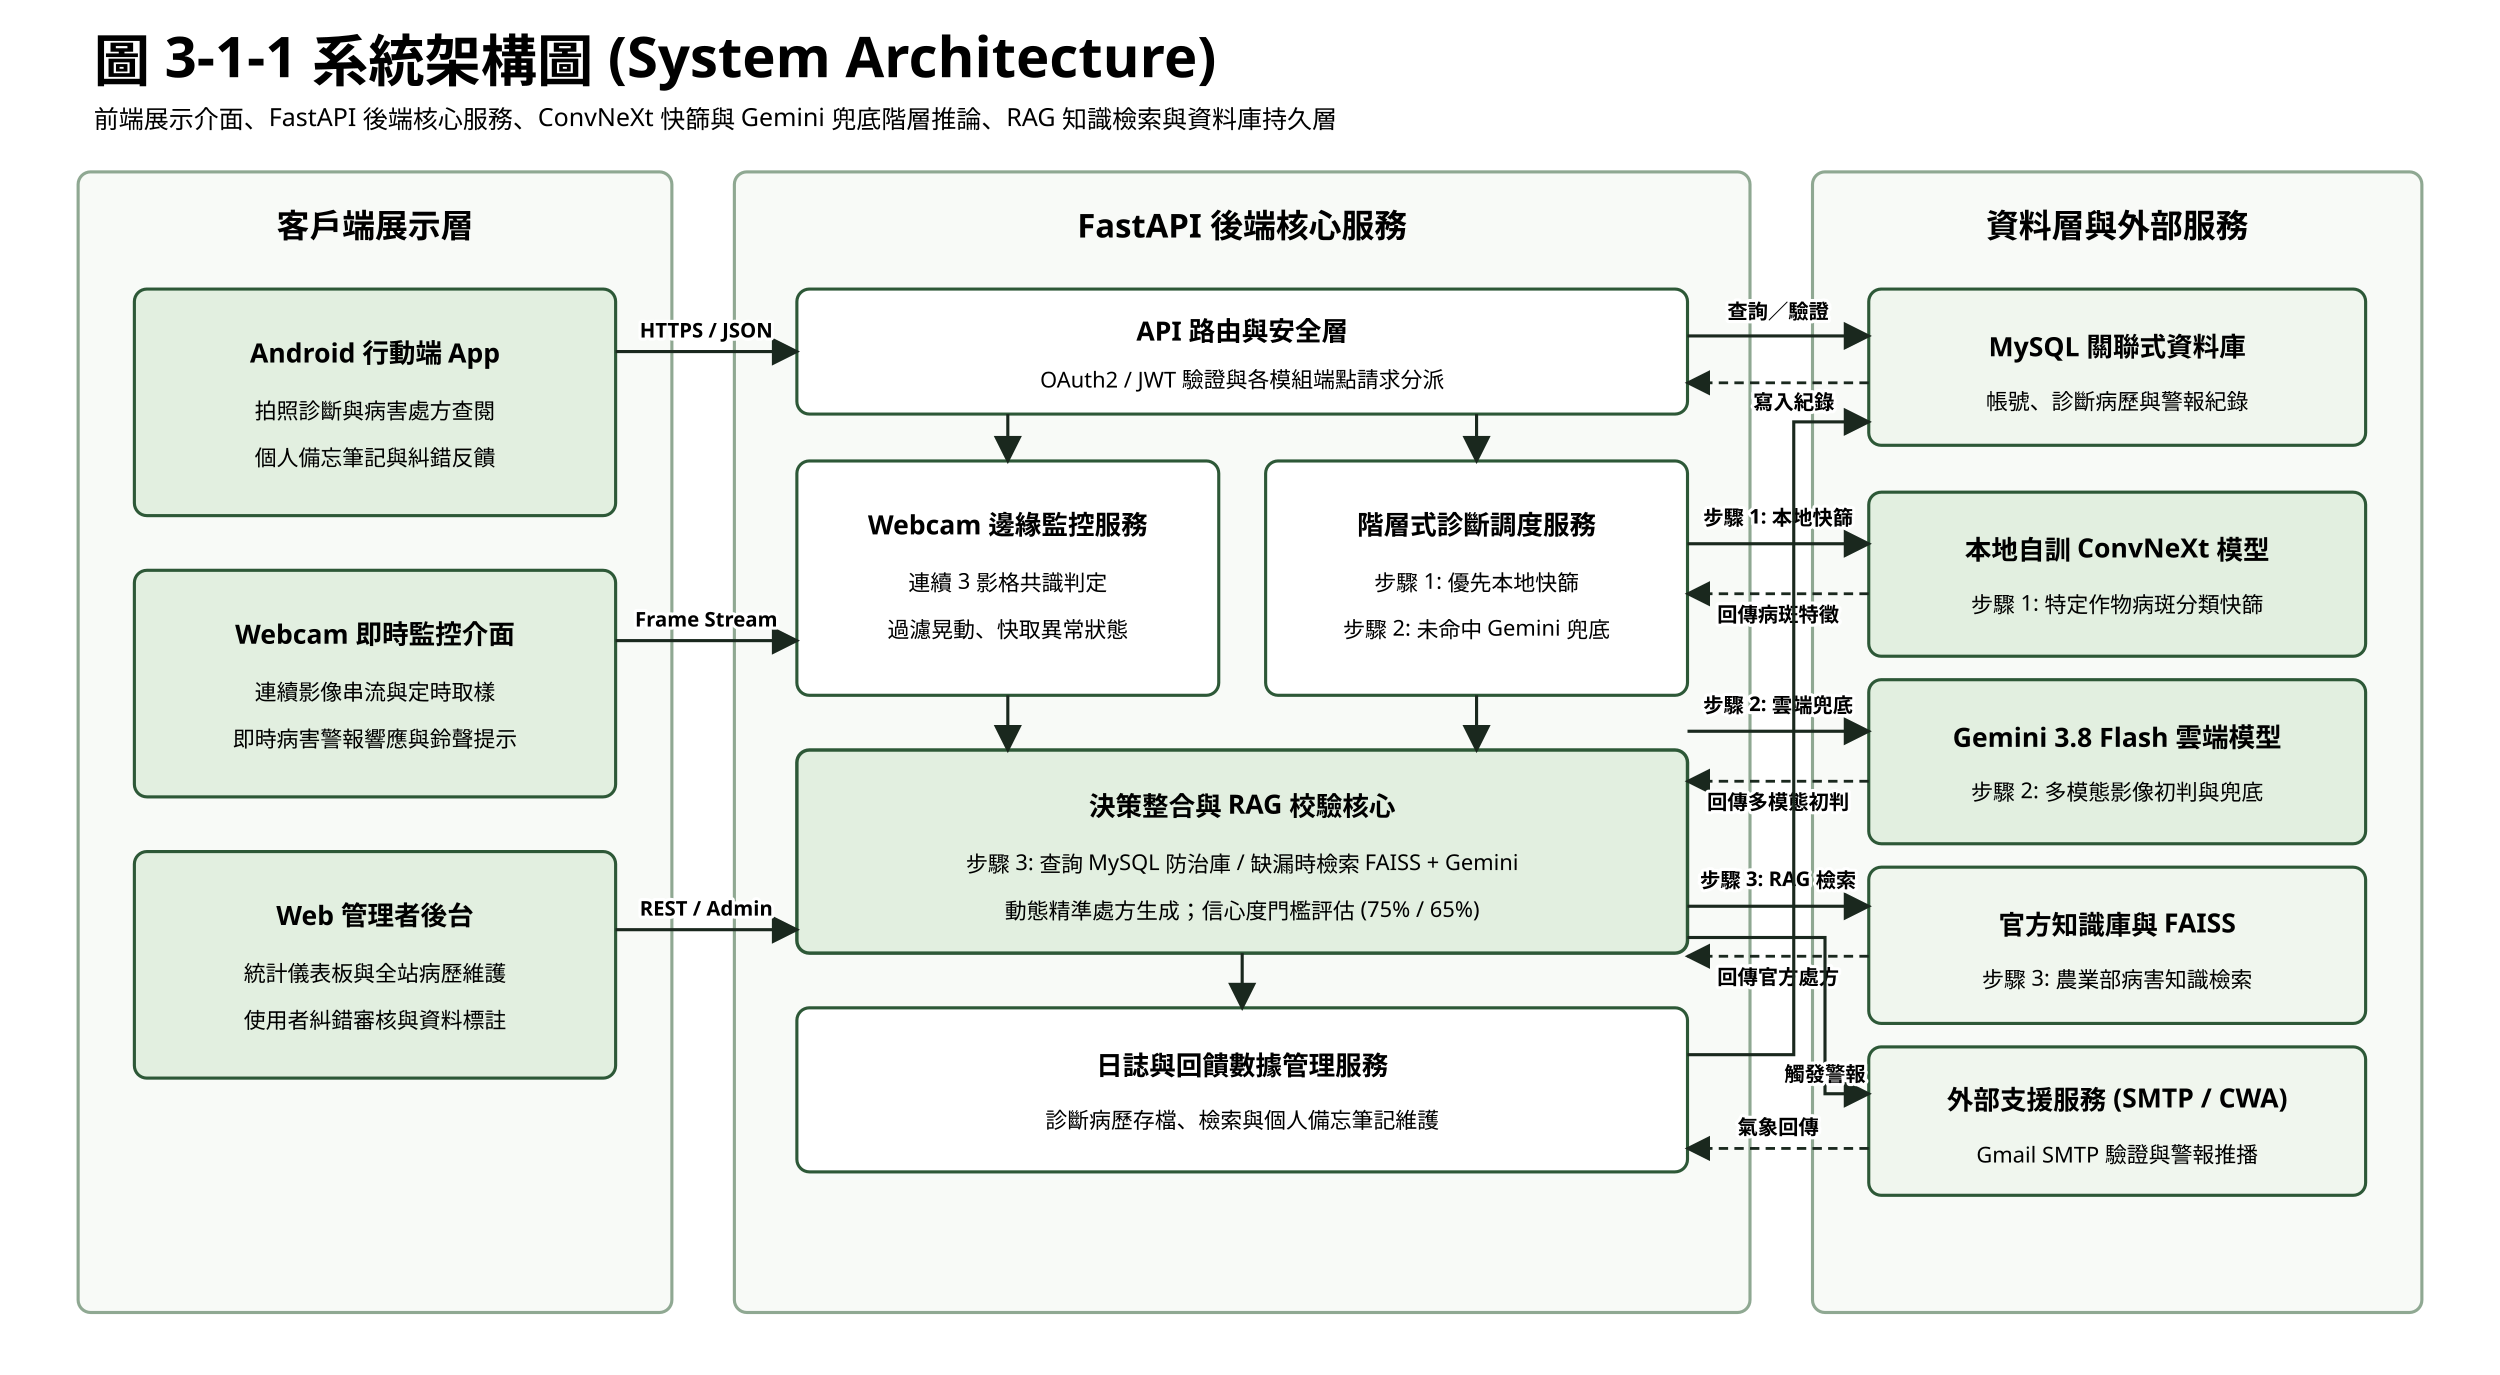
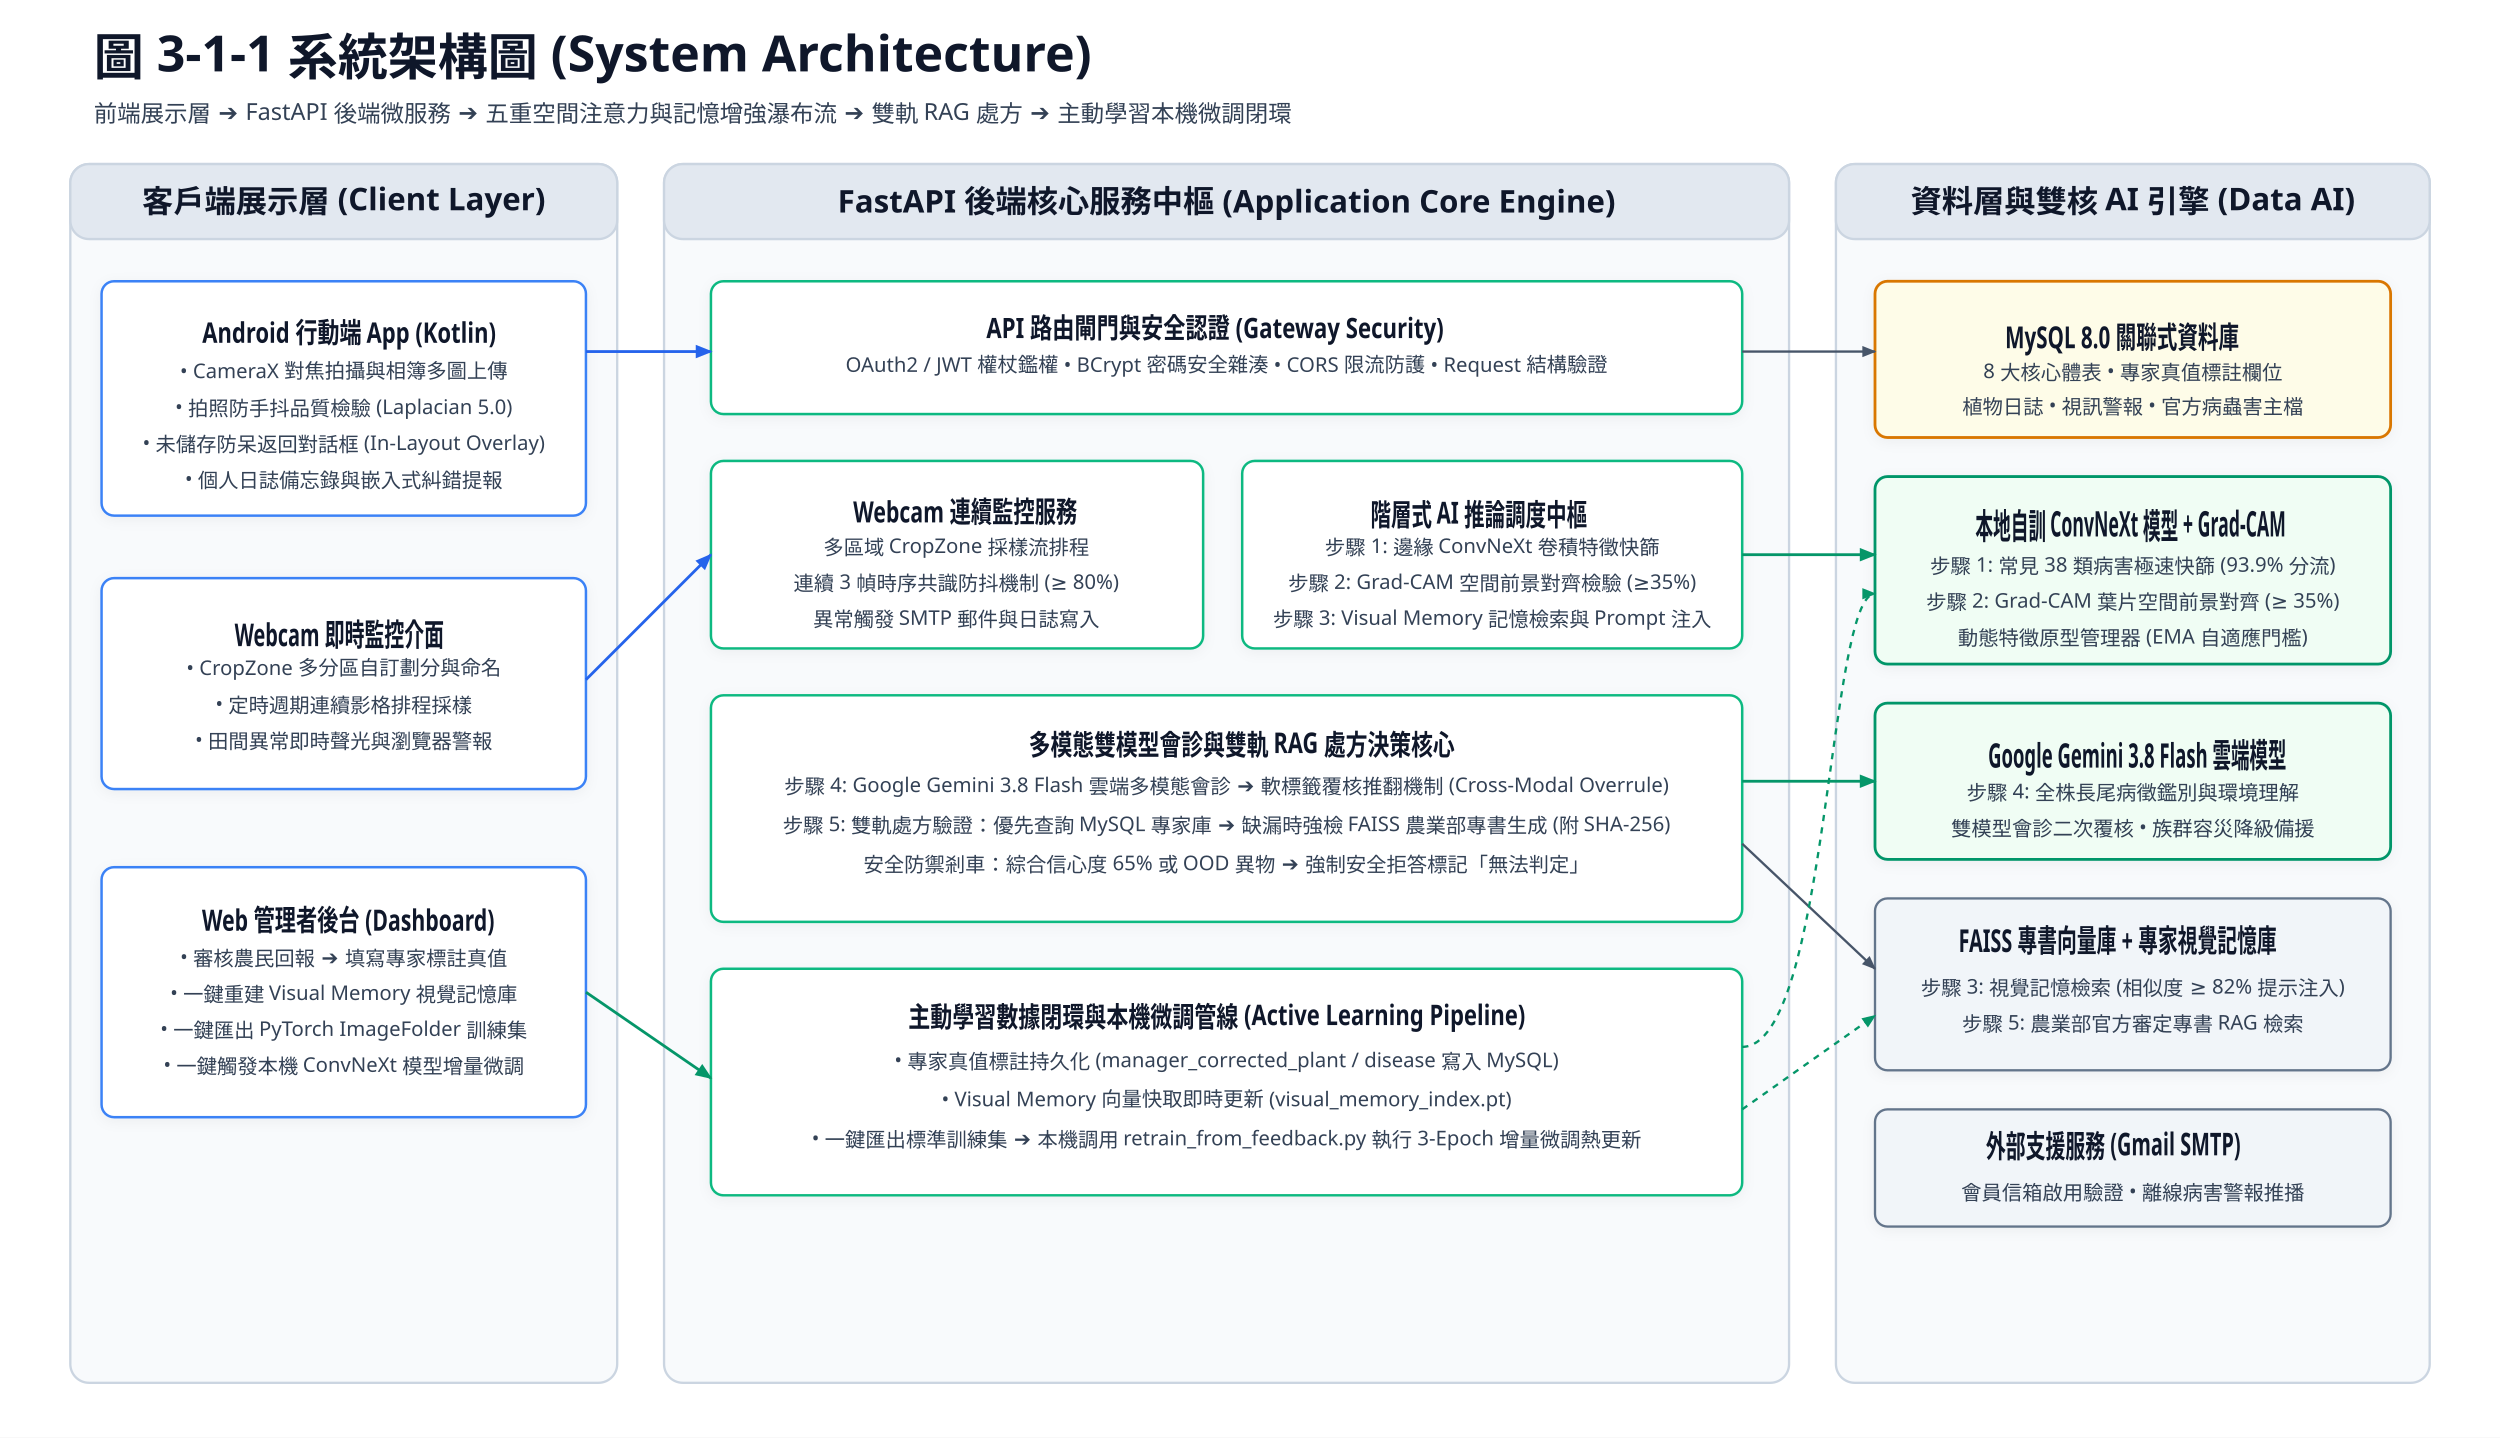
- <svg xmlns="http://www.w3.org/2000/svg" width="1600" height="880" viewBox="0 0 1600 880">
-   <defs>
-     <style>
-       .title { font: 700 36px 'Microsoft JhengHei', 'PingFang TC', sans-serif; fill: #000000; }
-       .subtitle { font: 500 16px 'Microsoft JhengHei', 'PingFang TC', sans-serif; fill: #000000; }
-       .lane { font: 700 21px 'Microsoft JhengHei', 'PingFang TC', sans-serif; fill: #000000; }
-       .head { font: 700 17px 'Microsoft JhengHei', 'PingFang TC', sans-serif; fill: #000000; }
-       .text { font: 500 14px 'Microsoft JhengHei', 'PingFang TC', sans-serif; fill: #000000; }
+ <svg xmlns="http://www.w3.org/2000/svg" width="1600" height="920" viewBox="0 0 1600 920" version="1.1" id="svg64">
+   <defs id="defs3">
+     <style id="style1">
+       .title { font: 700 32px 'Microsoft JhengHei', sans-serif; fill: #0f172a; }
+       .subtitle { font: 500 15px 'Microsoft JhengHei', sans-serif; fill: #334155; }
+       .lane-title { font: 700 20px 'Microsoft JhengHei', sans-serif; fill: #0f172a; text-anchor: middle; }
+       .head { font: 700 16px 'Microsoft JhengHei', sans-serif; fill: #0f172a; text-anchor: middle; }
+       .subhead { font: 700 13px 'Microsoft JhengHei', sans-serif; fill: #1e3a8a; text-anchor: middle; }
+       .text { font: 500 13px 'Microsoft JhengHei', sans-serif; fill: #334155; text-anchor: middle; }
+       .badge-text { font: 700 11px 'Microsoft JhengHei', sans-serif; fill: #ffffff; text-anchor: middle; }
      
-       .lane-box { fill: #F8FAF7; stroke: #8FA892; stroke-width: 2; }
-       .client { fill: #E2EFE0; stroke: #2D5837; stroke-width: 2; }
-       .service { fill: #ffffff; stroke: #2D5837; stroke-width: 2; }
-       .safety { fill: #E2EFE0; stroke: #2D5837; stroke-width: 2.2; }
-       .external { fill: #F0F6EE; stroke: #2D5837; stroke-width: 2; }
-       .ai-box { fill: #E2EFE0; stroke: #2D5837; stroke-width: 2; }
+       .lane { fill: #f8fafc; stroke: #cbd5e1; stroke-width: 1.5; rx: 12; }
+       .lane-hdr { fill: #e2e8f0; stroke: #cbd5e1; stroke-width: 1.5; rx: 12; }
      
-       .line { stroke: #1A281E; stroke-width: 2; fill: none; marker-end: url(#arrow); }
-       .return { stroke: #1A281E; stroke-width: 1.8; stroke-dasharray: 6 4; fill: none; marker-end: url(#arrow2); }
+       .client-box { fill: #ffffff; stroke: #3b82f6; stroke-width: 1.6; rx: 8; filter: drop-shadow(0 2px 4px rgba(0,0,0,0.05)); }
+       .core-box { fill: #ffffff; stroke: #10b981; stroke-width: 1.6; rx: 8; filter: drop-shadow(0 2px 4px rgba(0,0,0,0.05)); }
+       .ai-box { fill: #f0fdf4; stroke: #059669; stroke-width: 1.8; rx: 8; filter: drop-shadow(0 2px 4px rgba(0,0,0,0.05)); }
+       .db-box { fill: #fefce8; stroke: #d97706; stroke-width: 1.8; rx: 8; filter: drop-shadow(0 2px 4px rgba(0,0,0,0.05)); }
+       .ext-box { fill: #f1f5f9; stroke: #64748b; stroke-width: 1.5; rx: 8; filter: drop-shadow(0 2px 4px rgba(0,0,0,0.05)); }
      
-       .flow-label {
-         font: 700 13px 'Microsoft JhengHei', 'PingFang TC', sans-serif;
-         fill: #000000;
-         paint-order: stroke fill;
-         stroke: #ffffff;
-         stroke-width: 4px;
-         stroke-linejoin: round;
-       }
-       .halo-text {
-         font: 700 13px 'Microsoft JhengHei', 'PingFang TC', sans-serif;
-         fill: #000000;
-         paint-order: stroke fill;
-         stroke: #ffffff;
-         stroke-width: 4px;
-         stroke-linejoin: round;
-       }
+       .line { stroke: #475569; stroke-width: 1.5; fill: none; marker-end: url(#arrow); }
+       .line-accent { stroke: #2563eb; stroke-width: 1.8; fill: none; marker-end: url(#blue-arrow); }
+       .line-green { stroke: #059669; stroke-width: 1.8; fill: none; marker-end: url(#green-arrow); }
+       .line-dash { stroke: #059669; stroke-width: 1.5; stroke-dasharray: 4,4; fill: none; marker-end: url(#green-arrow); }
+       
+       .tag-bg { fill: #dbeafe; stroke: #3b82f6; stroke-width: 1; rx: 4; }
+       .tag-green { fill: #d1fae5; stroke: #10b981; stroke-width: 1; rx: 4; }
+       .tag-yellow { fill: #fef3c7; stroke: #f59e0b; stroke-width: 1; rx: 4; }
    </style>
-     <marker id="arrow" markerWidth="9" markerHeight="9" refX="8" refY="4.5" orient="auto">
-       <path d="M0 0 L9 4.5 L0 9 Z" fill="#1A281E" />
+     <marker id="arrow" viewBox="0 0 10 10" refX="9" refY="5" markerWidth="6" markerHeight="6" orient="auto-start-reverse">
+       <path d="M 0 1 L 10 5 L 0 9 z" fill="#475569" id="path1" />
    </marker>
-     <marker id="arrow2" markerWidth="9" markerHeight="9" refX="8" refY="4.5" orient="auto">
-       <path d="M0 0 L9 4.5 L0 9 Z" fill="#1A281E" />
+     <marker id="blue-arrow" viewBox="0 0 10 10" refX="9" refY="5" markerWidth="6" markerHeight="6" orient="auto-start-reverse">
+       <path d="M 0 1 L 10 5 L 0 9 z" fill="#2563eb" id="path2" />
+     </marker>
+     <marker id="green-arrow" viewBox="0 0 10 10" refX="9" refY="5" markerWidth="6" markerHeight="6" orient="auto-start-reverse">
+       <path d="M 0 1 L 10 5 L 0 9 z" fill="#059669" id="path3" />
    </marker>
  </defs>
-   <rect width="1600" height="880" fill="#ffffff" />
-   <text x="60" y="52" class="title">圖 3-1-1 系統架構圖 (System Architecture)</text>
-   <text x="60" y="82" class="subtitle">前端展示介面、FastAPI 後端核心服務、ConvNeXt 快篩與 Gemini 兜底階層推論、RAG 知識檢索與資料庫持久層</text>
-   <rect x="50" y="110" width="380" height="730" rx="8" class="lane-box" />
-   <text x="240" y="152" text-anchor="middle" class="lane">客戶端展示層</text>
-   <rect x="86" y="185" width="308" height="145" rx="8" class="client" />
-   <text x="240" y="232" text-anchor="middle" class="head">Android 行動端 App</text>
-   <text x="240" y="268" text-anchor="middle" class="text">拍照診斷與病害處方查閱</text>
-   <text x="240" y="298" text-anchor="middle" class="text">個人備忘筆記與糾錯反饋</text>
-   <rect x="86" y="365" width="308" height="145" rx="8" class="client" />
-   <text x="240" y="412" text-anchor="middle" class="head">Webcam 即時監控介面</text>
-   <text x="240" y="448" text-anchor="middle" class="text">連續影像串流與定時取樣</text>
-   <text x="240" y="478" text-anchor="middle" class="text">即時病害警報響應與鈴聲提示</text>
-   <rect x="86" y="545" width="308" height="145" rx="8" class="client" />
-   <text x="240" y="592" text-anchor="middle" class="head">Web 管理者後台</text>
-   <text x="240" y="628" text-anchor="middle" class="text">統計儀表板與全站病歷維護</text>
-   <text x="240" y="658" text-anchor="middle" class="text">使用者糾錯審核與資料標註</text>
-   <rect x="470" y="110" width="650" height="730" rx="8" class="lane-box" />
-   <text x="795" y="152" text-anchor="middle" class="lane">FastAPI 後端核心服務</text>
-   <rect x="510" y="185" width="570" height="80" rx="8" class="service" />
-   <text x="795" y="218" text-anchor="middle" class="head">API 路由與安全層</text>
-   <text x="795" y="248" text-anchor="middle" class="text">OAuth2 / JWT 驗證與各模組端點請求分派</text>
-   <rect x="510" y="295" width="270" height="150" rx="8" class="service" />
-   <text x="645" y="342" text-anchor="middle" class="head">Webcam 邊緣監控服務</text>
-   <text x="645" y="378" text-anchor="middle" class="text">連續 3 影格共識判定</text>
-   <text x="645" y="408" text-anchor="middle" class="text">過濾晃動、快取異常狀態</text>
-   <rect x="810" y="295" width="270" height="150" rx="8" class="service" />
-   <text x="945" y="342" text-anchor="middle" class="head">階層式診斷調度服務</text>
-   <text x="945" y="378" text-anchor="middle" class="text">步驟 1: 優先本地快篩</text>
-   <text x="945" y="408" text-anchor="middle" class="text">步驟 2: 未命中 Gemini 兜底</text>
-   <rect x="510" y="480" width="570" height="130" rx="8" class="safety" />
-   <text x="795" y="522" text-anchor="middle" class="head">決策整合與 RAG 校驗核心</text>
-   <text x="795" y="558" text-anchor="middle" class="text">步驟 3: 查詢 MySQL 防治庫 / 缺漏時檢索 FAISS + Gemini</text>
-   <text x="795" y="588" text-anchor="middle" class="text">動態精準處方生成；信心度門檻評估 (75% / 65%)</text>
-   <rect x="510" y="645" width="570" height="105" rx="8" class="service" />
-   <text x="795" y="688" text-anchor="middle" class="head">日誌與回饋數據管理服務</text>
-   <text x="795" y="722" text-anchor="middle" class="text">診斷病歷存檔、檢索與個人備忘筆記維護</text>
-   <rect x="1160" y="110" width="390" height="730" rx="8" class="lane-box" />
-   <text x="1355" y="152" text-anchor="middle" class="lane">資料層與外部服務</text>
-   <rect x="1196" y="185" width="318" height="100" rx="8" class="external" />
-   <text x="1355" y="228" text-anchor="middle" class="head">MySQL 關聯式資料庫</text>
-   <text x="1355" y="262" text-anchor="middle" class="text">帳號、診斷病歷與警報紀錄</text>
-   <rect x="1196" y="315" width="318" height="105" rx="8" class="ai-box" />
-   <text x="1355" y="358" text-anchor="middle" class="head">本地自訓 ConvNeXt 模型</text>
-   <text x="1355" y="392" text-anchor="middle" class="text">步驟 1: 特定作物病斑分類快篩</text>
-   <rect x="1196" y="435" width="318" height="105" rx="8" class="ai-box" />
-   <text x="1355" y="478" text-anchor="middle" class="head">Gemini 3.8 Flash 雲端模型</text>
-   <text x="1355" y="512" text-anchor="middle" class="text">步驟 2: 多模態影像初判與兜底</text>
-   <rect x="1196" y="555" width="318" height="100" rx="8" class="external" />
-   <text x="1355" y="598" text-anchor="middle" class="head">官方知識庫與 FAISS</text>
-   <text x="1355" y="632" text-anchor="middle" class="text">步驟 3: 農業部病害知識檢索</text>
-   <rect x="1196" y="670" width="318" height="95" rx="8" class="external" />
-   <text x="1355" y="710" text-anchor="middle" class="head">外部支援服務 (SMTP / CWA)</text>
-   <text x="1355" y="744" text-anchor="middle" class="text">Gmail SMTP 驗證與警報推播</text>
-   <path d="M394 225 H510" class="line" />
-   <path d="M394 410 H510" class="line" />
-   <path d="M394 595 H510" class="line" />
-   <text x="452" y="216" text-anchor="middle" class="halo-text">HTTPS / JSON</text>
-   <text x="452" y="401" text-anchor="middle" class="halo-text">Frame Stream</text>
-   <text x="452" y="586" text-anchor="middle" class="halo-text">REST / Admin</text>
-   <path d="M645 265 V295" class="line" />
-   <path d="M945 265 V295" class="line" />
-   <path d="M645 445 V480" class="line" />
-   <path d="M945 445 V480" class="line" />
-   <path d="M795 610 V645" class="line" />
-   <path d="M1080 215 H1196" class="line" />
-   <path d="M1196 245 H1080" class="return" />
-   <text x="1138" y="204" text-anchor="middle" class="flow-label">查詢／驗證</text>
-   <path d="M1080 348 H1196" class="line" />
-   <path d="M1196 380 H1080" class="return" />
-   <text x="1138" y="336" text-anchor="middle" class="flow-label">步驟 1: 本地快篩</text>
-   <text x="1138" y="398" text-anchor="middle" class="flow-label">回傳病斑特徵</text>
-   <path d="M1080 468 H1196" class="line" />
-   <path d="M1196 500 H1080" class="return" />
-   <text x="1138" y="456" text-anchor="middle" class="flow-label">步驟 2: 雲端兜底</text>
-   <text x="1138" y="518" text-anchor="middle" class="flow-label">回傳多模態初判</text>
-   <path d="M1080 580 H1196" class="line" />
-   <path d="M1196 612 H1080" class="return" />
-   <text x="1138" y="568" text-anchor="middle" class="flow-label">步驟 3: RAG 檢索</text>
-   <text x="1138" y="630" text-anchor="middle" class="flow-label">回傳官方處方</text>
-   <path d="M1080 600 H1168 V700 H1196" class="line" />
-   <text x="1168" y="692" text-anchor="middle" class="flow-label">觸發警報</text>
-   <path d="M1080 675 H1148 V270 H1196" class="line" />
-   <text x="1148" y="262" text-anchor="middle" class="flow-label">寫入紀錄</text>
-   <path d="M1196 735 H1080" class="return" />
-   <text x="1138" y="726" text-anchor="middle" class="flow-label">氣象回傳</text>
+   <rect width="100%" height="100%" fill="#ffffff" id="rect3" />
+   <text x="60" y="48" class="title" id="text3">圖 3-1-1 系統架構圖 (System Architecture)</text>
+   <text x="60" y="78" class="subtitle" id="text4">前端展示層 ➔ FastAPI 後端微服務 ➔ 五重空間注意力與記憶增強瀑布流 ➔ 雙軌 RAG 處方 ➔ 主動學習本機微調閉環</text>
+   <rect x="45" y="105" width="350" height="780" class="lane" id="rect4" />
+   <rect x="45" y="105" width="350" height="48" class="lane-hdr" id="rect5" />
+   <text x="220" y="136" class="lane-title" id="text5">客戶端展示層 (Client Layer)</text>
+   <rect x="425" y="105" width="720" height="780" class="lane" id="rect6" />
+   <rect x="425" y="105" width="720" height="48" class="lane-hdr" id="rect7" />
+   <text x="785" y="136" class="lane-title" id="text7">FastAPI 後端核心服務中樞 (Application  Core Engine)</text>
+   <rect x="1175" y="105" width="380" height="780" class="lane" id="rect8" />
+   <rect x="1175" y="105" width="380" height="48" class="lane-hdr" id="rect9" />
+   <text x="1365" y="136" class="lane-title" id="text9">資料層與雙核 AI 引擎 (Data  AI)</text>
+   <rect x="65" y="180" width="310" height="150" class="client-box" id="rect10" />
+   <text x="253.594" y="193.299" class="head" id="text10" transform="scale(0.8810831,1.134967)" style="font-style:normal;font-variant:normal;font-weight:700;font-stretch:normal;font-size:16px;line-height:normal;font-family:'Microsoft JhengHei', sans-serif;stroke-width:1.172">Android 行動端 App (Kotlin)</text>
+   <text x="220" y="242" class="text" id="text11">• CameraX 對焦拍攝與相簿多圖上傳</text>
+   <text x="220" y="265" class="text" id="text12">• 拍照防手抖品質檢驗 (Laplacian  5.0)</text>
+   <text x="220" y="288" class="text" id="text13">• 未儲存防呆返回對話框 (In-Layout Overlay)</text>
+   <text x="220" y="311" class="text" id="text14">• 個人日誌備忘錄與嵌入式糾錯提報</text>
+   <rect x="65" y="370" width="310" height="135" class="client-box" id="rect14" />
+   <text x="273.152" y="328.758" class="head" id="text15" transform="scale(0.7950265,1.25782)" style="font-style:normal;font-variant:normal;font-weight:700;font-stretch:normal;font-size:16px;line-height:normal;font-family:'Microsoft JhengHei', sans-serif;stroke-width:1.301">Webcam 即時監控介面</text>
+   <text x="220" y="432" class="text" id="text16">• CropZone 多分區自訂劃分與命名</text>
+   <text x="220" y="455" class="text" id="text17">• 定時週期連續影格排程採樣</text>
+   <text x="220" y="478" class="text" id="text18">• 田間異常即時聲光與瀏覽器警報</text>
+   <rect x="65" y="555" width="310" height="160" class="client-box" id="rect18" />
+   <text x="262.671" y="505.398" class="head" id="text19" transform="scale(0.848452,1.178617)" style="font-style:normal;font-variant:normal;font-weight:700;font-stretch:normal;font-size:16px;line-height:normal;font-family:'Microsoft JhengHei', sans-serif;stroke-width:1.209">Web 管理者後台 (Dashboard)</text>
+   <text x="220" y="617" class="text" id="text20">• 審核農民回報 ➔ 填寫專家標註真值</text>
+   <text x="220" y="640" class="text" id="text21">• 一鍵重建 Visual Memory 視覺記憶庫</text>
+   <text x="220" y="663" class="text" id="text22">• 一鍵匯出 PyTorch ImageFolder 訓練集</text>
+   <text x="220" y="686" class="text" id="text23">• 一鍵觸發本機 ConvNeXt 模型增量微調</text>
+   <rect x="455" y="180" width="660" height="85" class="core-box" id="rect23" />
+   <text x="875.668" y="192.145" class="head" id="text24" transform="scale(0.8880243,1.126095)" style="font-style:normal;font-variant:normal;font-weight:700;font-stretch:normal;font-size:16px;line-height:normal;font-family:'Microsoft JhengHei', sans-serif;stroke-width:1.178">API 路由閘門與安全認證 (Gateway Security)</text>
+   <text x="785" y="238" class="text" id="text25">OAuth2 / JWT 權杖鑑權 • BCrypt 密碼安全雜湊 • CORS  限流防護 • Request 結構驗證</text>
+   <rect x="455" y="295" width="315" height="120" class="core-box" id="rect25" />
+   <text x="725.989" y="284.49" class="head" id="text26" transform="scale(0.850867,1.175272)" style="font-style:normal;font-variant:normal;font-weight:700;font-stretch:normal;font-size:16px;line-height:normal;font-family:'Microsoft JhengHei', sans-serif;stroke-width:1.256">Webcam 連續監控服務</text>
+   <text x="612" y="355" class="text" id="text27">多區域 CropZone 採樣流排程</text>
+   <text x="612" y="378" class="text" id="text28">連續 3 幀時序共識防抖機制 (≥ 80%)</text>
+   <text x="612" y="401" class="text" id="text29">異常觸發 SMTP 郵件與日誌寫入</text>
+   <rect x="795" y="295" width="320" height="120" class="core-box" id="rect29" />
+   <text x="1153.694" y="276.059" class="head" id="text30" transform="scale(0.820343,1.219002)" style="font-style:normal;font-variant:normal;font-weight:700;font-stretch:normal;font-size:16px;line-height:normal;font-family:'Microsoft JhengHei', sans-serif;stroke-width:1.345">階層式 AI 推論調度中樞</text>
+   <text x="955" y="355" class="text" id="text31">步驟 1: 邊緣 ConvNeXt 卷積特徵快篩</text>
+   <text x="955" y="378" class="text" id="text32">步驟 2: Grad-CAM 空間前景對齊檢驗 (≥35%)</text>
+   <text x="955" y="401" class="text" id="text33">步驟 3: Visual Memory 記憶檢索與 Prompt 注入</text>
+   <rect x="455" y="445" width="660" height="145" class="core-box" id="rect33" />
+   <text x="911.449" y="421.384" class="head" id="text34" transform="scale(0.8718903,1.146933)" style="font-style:normal;font-variant:normal;font-weight:700;font-stretch:normal;font-size:16px;line-height:normal;font-family:'Microsoft JhengHei', sans-serif;stroke-width:1.218">多模態雙模型會診與雙軌 RAG 處方決策核心</text>
+   <text x="785" y="508" class="text" id="text35">步驟 4: Google Gemini 3.8 Flash 雲端多模態會診 ➔ 軟標籤覆核推翻機制 (Cross-Modal Overrule)</text>
+   <text x="785" y="533" class="text" id="text36">步驟 5: 雙軌處方驗證：優先查詢 MySQL 專家庫 ➔ 缺漏時強檢 FAISS 農業部專書生成 (附 SHA-256)</text>
+   <text x="785" y="558" class="text" id="text37">安全防禦剎車：綜合信心度  65% 或 OOD 異物 ➔ 強制安全拒答標記「無法判定」</text>
+   <rect x="455" y="620" width="660" height="145" class="core-box" id="rect37" />
+   <text x="884.752" y="578.595" class="head" id="text38" transform="scale(0.8801679,1.136147)" style="font-style:normal;font-variant:normal;font-weight:700;font-stretch:normal;font-size:16px;line-height:normal;font-family:'Microsoft JhengHei', sans-serif;stroke-width:1.169">主動學習數據閉環與本機微調管線 (Active Learning Pipeline)</text>
+   <text x="785" y="683" class="text" id="text39">• 專家真值標註持久化 (manager_corrected_plant / disease 寫入 MySQL)</text>
+   <text x="785" y="708" class="text" id="text40">• Visual Memory 向量快取即時更新 (visual_memory_index.pt)</text>
+   <text x="785" y="733" class="text" id="text41">• 一鍵匯出標準訓練集 ➔ 本機調用 retrain_from_feedback.py 執行 3-Epoch 增量微調熱更新</text>
+   <rect x="1200" y="180" width="330" height="100" class="db-box" id="rect41" />
+   <text x="1650.681" y="183.368" class="head" id="text42" transform="scale(0.8227745,1.2154)" style="font-style:normal;font-variant:normal;font-weight:700;font-stretch:normal;font-size:16px;line-height:normal;font-family:'Microsoft JhengHei', sans-serif;stroke-width:1.308">MySQL 8.0 關聯式資料庫</text>
+   <text x="1365" y="242" class="text" id="text43" style="font-style:normal;font-variant:normal;font-weight:500;font-stretch:normal;font-size:13px;line-height:normal;font-family:'Microsoft JhengHei', sans-serif">8 大核心體表 • 專家真值標註欄位</text>
+   <text x="1365" y="265" class="text" id="text44">植物日誌 • 視訊警報 • 官方病蟲害主檔</text>
+   <rect x="1200" y="305" width="330" height="120" class="ai-box" id="rect44" />
+   <text x="1927.348" y="244.065" class="head" id="text45" transform="scale(0.7074919,1.413444)" style="font-style:normal;font-variant:normal;font-weight:700;font-stretch:normal;font-size:16px;line-height:normal;font-family:'Microsoft JhengHei', sans-serif;stroke-width:1.607">本地自訓 ConvNeXt 模型 + Grad-CAM</text>
+   <text x="1365" y="367" class="text" id="text46">步驟 1: 常見 38 類病害極速快篩 (93.9% 分流)</text>
+   <text x="1365" y="390" class="text" id="text47">步驟 2: Grad-CAM 葉片空間前景對齊 (≥ 35%)</text>
+   <text x="1365" y="413" class="text" id="text48">動態特徵原型管理器 (EMA 自適應門檻)</text>
+   <rect x="1200" y="450" width="330" height="100" class="ai-box" id="rect48" />
+   <text x="1849.727" y="363.284" class="head" id="text49" transform="scale(0.739496,1.352272)" style="font-style:normal;font-variant:normal;font-weight:700;font-stretch:normal;font-size:16px;line-height:normal;font-family:'Microsoft JhengHei', sans-serif;stroke-width:1.601">Google Gemini 3.8 Flash 雲端模型</text>
+   <text x="1365" y="512" class="text" id="text50">步驟 4: 全株長尾病徵鑑別與環境理解</text>
+   <text x="1365" y="535" class="text" id="text51">雙模型會診二次覆核 • 族群容災降級備援</text>
+   <rect x="1200" y="575" width="330" height="110" class="ext-box" id="rect51" />
+   <text x="1710.864" y="482.651" class="head" id="text52" transform="scale(0.7921658,1.262362)" style="font-style:normal;font-variant:normal;font-weight:700;font-stretch:normal;font-size:16px;line-height:normal;font-family:'Microsoft JhengHei', sans-serif;stroke-width:1.358">FAISS 專書向量庫 + 專家視覺記憶庫</text>
+   <text x="1365" y="637" class="text" id="text53">步驟 3: 視覺記憶檢索 (相似度 ≥ 82% 提示注入)</text>
+   <text x="1365" y="660" class="text" id="text54">步驟 5: 農業部官方審定專書 RAG 檢索</text>
+   <rect x="1200" y="710" width="330" height="75" class="ext-box" id="rect54" />
+   <text x="1701.47" y="588.899" class="head" id="text55" transform="scale(0.7948867,1.258041)" style="font-style:normal;font-variant:normal;font-weight:700;font-stretch:normal;font-size:16px;line-height:normal;font-family:'Microsoft JhengHei', sans-serif;stroke-width:1.414">外部支援服務 (Gmail SMTP)</text>
+   <text x="1365" y="768" class="text" id="text56">會員信箱啟用驗證 • 離線病害警報推播</text>
+   <path d="M 375 225 L 455 225" class="line-accent" id="path56" />
+   <path d="M 375 435 L 455 355" class="line-accent" id="path57" />
+   <path d="M 375 635 L 455 690" class="line-green" id="path58" />
+   <path d="M 1115 355 L 1200 355" class="line-green" id="path59" />
+   <path d="M 1115 500 L 1200 500" class="line-green" id="path60" />
+   <path d="M 1115 540 L 1200 620" class="line" id="path61" />
+   <path d="M 1115 670 C 1170 670, 1170 380, 1200 380" class="line-dash" id="path62" />
+   <path d="M 1115 710 L 1200 650" class="line-dash" id="path63" />
+   <path d="M 1115 225 L 1200 225" class="line" id="path64" />
</svg>
